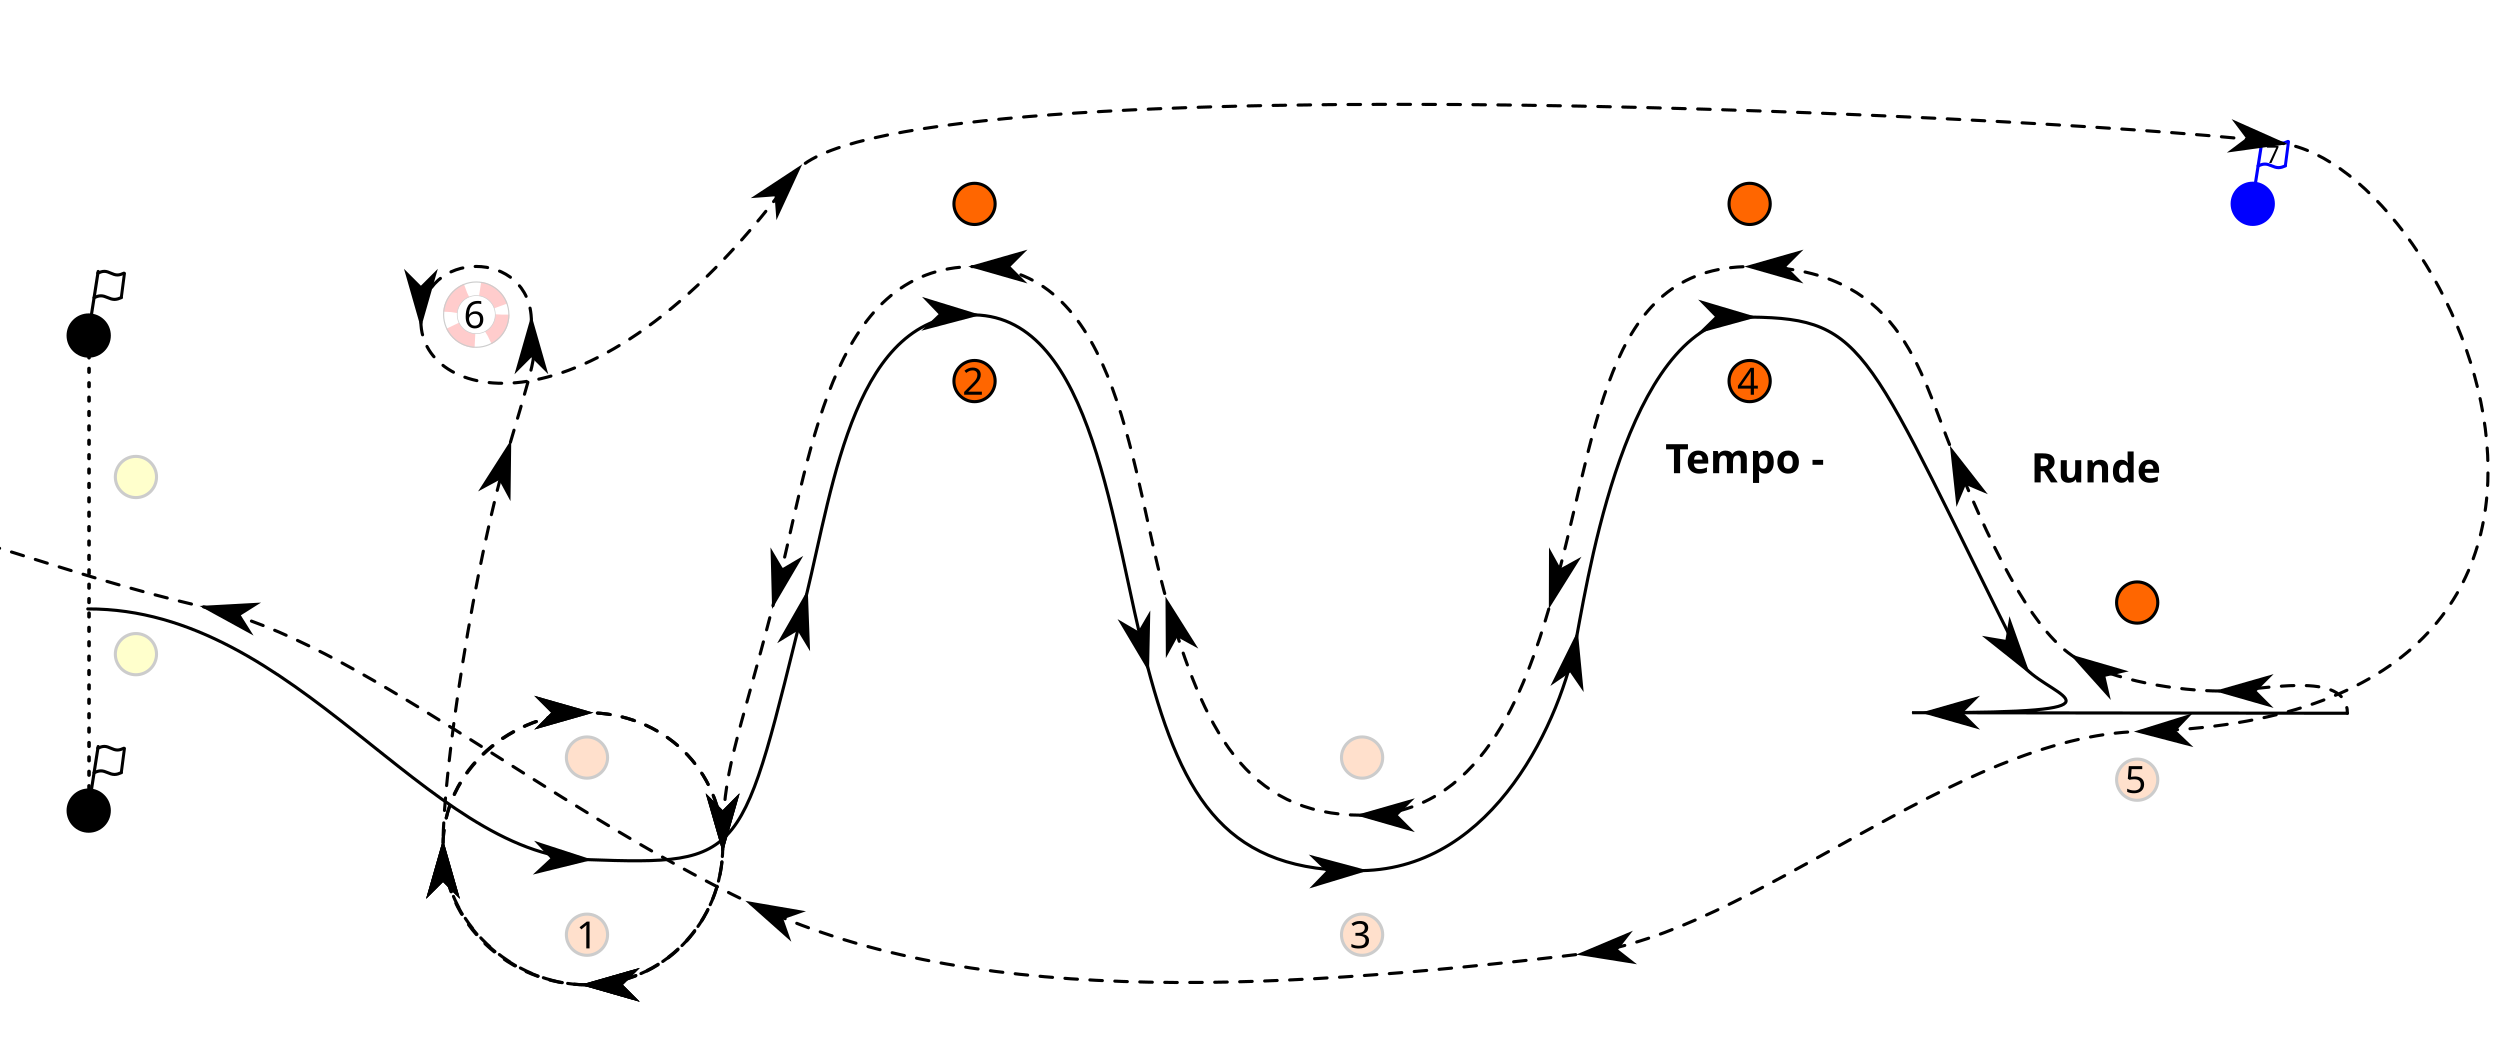
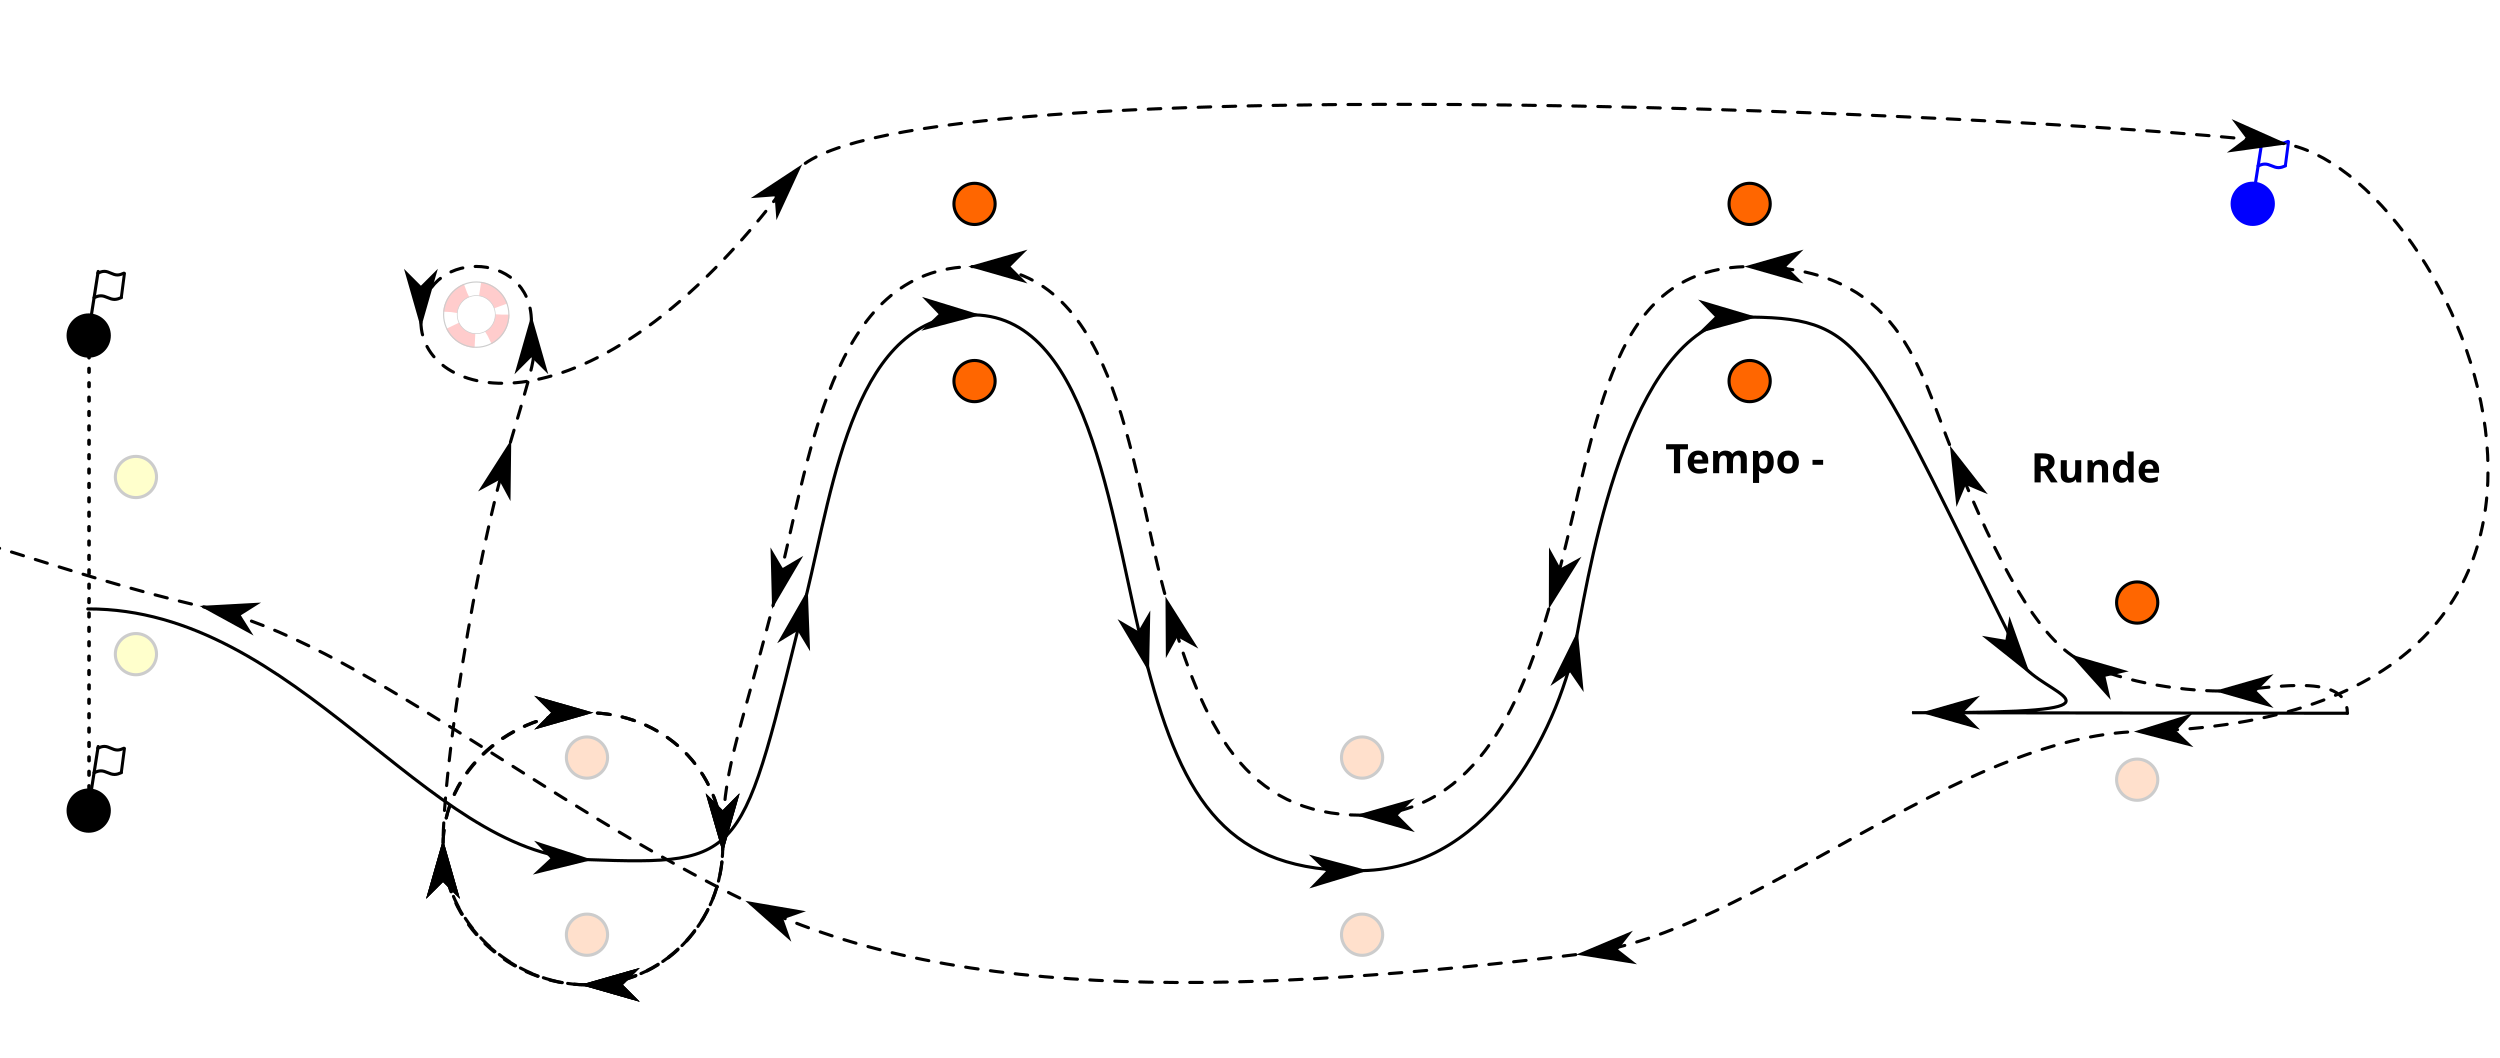
<svg xmlns="http://www.w3.org/2000/svg" version="1.0" id="svg3641" height="360.829" width="853.326" style="enable-background:new" xml:space="preserve">
  <defs id="arrows">
    <marker id="RazorWire" refX="0" refY="0" orient="auto" style="overflow:visible">
      <path id="path5527" style="fill:#34ff00;fill-opacity:1;fill-rule:evenodd;stroke:#34ff00;stroke-width:0.085pt;stroke-opacity:1" d="M 0.019,-0.632 V 0.595 L -6.621,2.568 H 9.113 L 2.979,0.595 V -0.632 L 9.166,-2.472 H -6.594 Z" />
    </marker>
    <marker orient="auto" refY="0" refX="0" id="Scissors" style="overflow:visible">
      <path id="schere" d="M 9.696,-3.847 C 8.661,-5.095 6.794,-5.052 5.4,-4.515 l -8.76,3.283 c -2.548,-1.394 -5.065,-0.995 -5.065,-1.673 0,-0.53 0.487,-0.414 0.414,-1.795 -0.07,-1.326 -1.454,-2.307 -2.763,-2.22 -1.309,-0.008 -2.666,0.995 -2.678,2.379 -0.098,1.393 1.074,2.688 2.461,2.779 1.624,0.242 4.499,-0.742 5.848,1.676 C -6.148,1.766 -7.931,1.771 -9.543,1.679 -10.882,1.602 -12.489,1.985 -13.128,3.301 c -0.617,1.261 -0.012,3.056 1.405,3.442 1.43,0.525 3.393,-0.138 3.733,-1.782 0.262,-1.267 -0.635,-1.862 -0.291,-2.322 0.26,-0.347 1.91,-0.146 4.85,-1.466 L 6.055,4.515 C 7.253,4.85 8.718,4.839 9.78,3.66 L -0.055,-0.057 Z M -9.832,-5.874 c 1.381,0.771 1.268,2.862 -0.167,3.268 -1.298,0.452 -2.956,-0.81 -2.542,-2.216 0.242,-1.154 1.764,-1.579 2.709,-1.052 z m 0.06,8.552 c 1.441,0.532 1.196,2.97 -0.269,3.298 -0.972,0.337 -2.361,-0.148 -2.459,-1.293 -0.189,-1.392 1.446,-2.65 2.728,-2.005 z" style="fill:#34ff00;fill-opacity:1;stroke:#34ff00;stroke-width:1.067;stroke-opacity:1" />
    </marker>
    <marker orient="auto" refY="0" refX="0" id="Legs" style="overflow:visible">
      <g id="g5494" transform="scale(-0.7)" style="fill:#34ff00;fill-opacity:1;stroke:#34ff00;stroke-opacity:1">
        <g id="g5496" transform="matrix(0,-1,-1,0,22.0892,22.73484)" style="fill:#34ff00;fill-opacity:1;stroke:#34ff00;stroke-opacity:1">
          <path id="path5498" d="m 22.636,22.054 c -7.371,5.036 -2.618,7.047 -6.23,14.339" style="fill:#34ff00;fill-opacity:1;fill-rule:evenodd;stroke:#34ff00;stroke-width:1.067pt;stroke-opacity:1" />
          <path id="path5500" d="m 22.825,21.918 c -1.451,8.904 3.772,9.355 4.805,14.747" style="fill:#34ff00;fill-opacity:1;fill-rule:evenodd;stroke:#34ff00;stroke-width:1.067pt;stroke-opacity:1" />
        </g>
        <path id="path5502" d="m -15.029,-7.181 -0.984,4.313 4.227,-1.305 z" style="fill:#34ff00;fill-opacity:1;fill-rule:evenodd;stroke:#34ff00;stroke-width:1.067pt;stroke-opacity:1" />
        <path id="path5504" d="m -16.23,4.861 1.999,3.946 2.418,-3.704 z" style="fill:#34ff00;fill-opacity:1;fill-rule:evenodd;stroke:#34ff00;stroke-width:1.067pt;stroke-opacity:1" />
      </g>
    </marker>
    <linearGradient id="linearGradient5477">
      <stop style="stop-color:#57e307;stop-opacity:1;" offset="0" id="stop5479" />
    </linearGradient>
    <marker style="overflow:visible" id="Arrow1Lend" refX="0" refY="0" orient="auto">
      <path style="fill-rule:evenodd;stroke:#000000;stroke-width:0.853pt;marker-start:none" d="M -10.667,0 -14.933,4.267 0,0 -14.933,-4.267 Z" id="path3104" />
    </marker>
    <marker style="overflow:visible" id="Arrow1Lstart" refX="0" refY="0" orient="auto">
      <path style="fill-rule:evenodd;stroke:#000000;stroke-width:0.853pt;marker-start:none" d="M 10.667,0 14.933,-4.267 0,0 14.933,4.267 Z" id="path3282" />
    </marker>
    <marker style="overflow:visible" id="Arrow1Lstart-7" refX="0" refY="0" orient="auto">
      <path style="fill-rule:evenodd;stroke:#000000;stroke-width:0.853pt;marker-start:none" d="M 10.667,0 14.933,-4.267 0,0 14.933,4.267 Z" id="path3282-4" />
    </marker>
    <marker style="overflow:visible" id="Arrow1Lend-6" refX="0" refY="0" orient="auto">
      <path style="fill-rule:evenodd;stroke:#000000;stroke-width:0.853pt;marker-start:none" d="M -10.667,0 -14.933,4.267 0,0 -14.933,-4.267 Z" id="path3104-0" />
    </marker>
  </defs>
  <g transform="translate(-215.4445,-435.3955)" style="display:inline" id="Parcours">
    <defs id="defs2076" />
    <g id="g1" />
    <g id="layer6" style="display:inline">
      <g transform="translate(18.94796,85.04597)" id="Zeitnahme" style="display:inline">
        <g id="g13156" transform="translate(-177.6378,-94.48819)">
          <path style="fill:#000000;fill-opacity:1;stroke:#000000;stroke-width:1.762" d="m 411.087,559.37 c 0,-3.685 -2.986,-6.678 -6.678,-6.678 -3.683,0 -6.678,2.987 -6.678,6.678 0,3.685 2.987,6.678 6.678,6.678 3.685,0 6.678,-2.987 6.678,-6.678 z" id="Zeit_oben" />
        </g>
        <g id="g13172" transform="translate(-177.6378,67.66194)">
          <path style="fill:#000000;fill-opacity:1;stroke:#000000;stroke-width:1.762" d="m 411.087,559.37 c 0,-3.685 -2.986,-6.678 -6.678,-6.678 -3.683,0 -6.678,2.987 -6.678,6.678 0,3.685 2.987,6.678 6.678,6.678 3.685,0 6.678,-2.987 6.678,-6.678 z" id="Zeit_unten" />
        </g>
        <path style="fill:none;stroke:#000000;stroke-width:1.228;stroke-linecap:round;stroke-linejoin:miter;stroke-miterlimit:4;stroke-dasharray:1.228, 3.684;stroke-dashoffset:0;stroke-opacity:1" d="m 226.886,466.315 c 0,23.379 0,46.759 0,70.138 0,19.991 0,67.885 0,87.271" id="path14169" />
      </g>
      <g transform="translate(113.4362,157.2769)" id="Tor1" opacity="0.2" style="display:inline;fill:#ff6600">
        <path style="fill:#ff6600;stroke:#000000;stroke-width:1.056" d="m 309.393,536.693 c 0,-3.883 -3.149,-7.032 -7.031,-7.032 -3.881,0 -7.031,3.148 -7.031,7.032 0,3.883 3.15,7.031 7.031,7.031 3.882,0 7.031,-3.147 7.031,-7.031 z" id="Tor1_innen" />
        <path style="fill:#ff6600;stroke:#000000;stroke-width:1.056" d="m 309.393,597.166 c 0,-3.883 -3.149,-7.032 -7.031,-7.032 -3.881,0 -7.031,3.148 -7.031,7.032 0,3.883 3.15,7.031 7.031,7.031 3.882,0 7.031,-3.147 7.031,-7.031 z" id="Tor1_aussen" />
      </g>
      <g transform="translate(226.8221,-31.69941)" id="Tor2" style="display:inline;fill:#ff6600">
        <path style="fill:#ff6600;stroke:#000000;stroke-width:1.056" d="m 328.291,536.693 c 0,-3.883 -3.149,-7.032 -7.031,-7.032 -3.881,0 -7.031,3.148 -7.031,7.032 0,3.883 3.15,7.031 7.031,7.031 3.882,0 7.031,-3.147 7.031,-7.031 z" id="Tor2_aussen" />
        <path style="fill:#ff6600;stroke:#000000;stroke-width:1.056" d="m 328.291,597.166 c 0,-3.883 -3.149,-7.032 -7.031,-7.032 -3.881,0 -7.031,3.148 -7.031,7.032 0,3.883 3.15,7.031 7.031,7.031 3.882,0 7.031,-3.147 7.031,-7.031 z" id="Tor2_innen" />
      </g>
      <g transform="translate(340.2078,157.2769)" id="Tor3" opacity="0.2" style="display:inline;fill:#ff6600">
        <path style="fill:#ff6600;stroke:#000000;stroke-width:1.056" d="m 347.189,536.693 c 0,-3.883 -3.149,-7.032 -7.031,-7.032 -3.881,0 -7.031,3.148 -7.031,7.032 0,3.883 3.15,7.031 7.031,7.031 3.882,0 7.031,-3.147 7.031,-7.031 z" id="Tor3_innen" />
        <path style="fill:#ff6600;stroke:#000000;stroke-width:1.056" d="m 347.189,597.166 c 0,-3.883 -3.149,-7.032 -7.031,-7.032 -3.881,0 -7.031,3.148 -7.031,7.032 0,3.883 3.15,7.031 7.031,7.031 3.882,0 7.031,-3.147 7.031,-7.031 z" id="Tor3_aussen" />
      </g>
      <g transform="translate(453.5935,-31.69941)" id="Tor4" style="display:inline;fill:#ff6600">
        <path style="fill:#ff6600;stroke:#000000;stroke-width:1.056" d="m 366.086,536.693 c 0,-3.883 -3.149,-7.032 -7.031,-7.032 -3.881,0 -7.031,3.148 -7.031,7.032 0,3.883 3.15,7.031 7.031,7.031 3.882,0 7.031,-3.147 7.031,-7.031 z" id="Tor4_aussen" />
        <path style="fill:#ff6600;stroke:#000000;stroke-width:1.056" d="m 366.086,597.166 c 0,-3.883 -3.149,-7.032 -7.031,-7.032 -3.881,0 -7.031,3.148 -7.031,7.032 0,3.883 3.15,7.031 7.031,7.031 3.882,0 7.031,-3.147 7.031,-7.031 z" id="Tor4_innen" />
      </g>
      <g transform="translate(566.9793,104.3635)" id="Tor5" style="display:inline;fill:#ff6600">
        <path style="fill:#ff6600;stroke:#000000;stroke-width:1.056" d="m 384.984,536.693 c 0,-3.883 -3.149,-7.032 -7.031,-7.032 -3.881,0 -7.031,3.148 -7.031,7.032 0,3.883 3.15,7.031 7.031,7.031 3.882,0 7.031,-3.147 7.031,-7.031 z" id="Tor5_oben" />
        <path style="fill:#ff6600;stroke:#000000;stroke-width:1.056" d="m 384.984,597.166 c 0,-3.883 -3.149,-7.032 -7.031,-7.032 -3.881,0 -7.031,3.148 -7.031,7.032 0,3.883 3.15,7.031 7.031,7.031 3.882,0 7.031,-3.147 7.031,-7.031 z" id="Tor5_unten" opacity="0.2" />
      </g>
      <g transform="translate(18.94796,138.3793)" id="Schikane" opacity="0.2" style="display:inline">
        <g style="fill:none" id="Ring">
          <ellipse id="path8826" style="fill:none;stroke:#ff0000;stroke-width:4.821;stroke-linecap:butt;stroke-linejoin:round;stroke-miterlimit:4;stroke-dasharray:9.643, 4.821;stroke-dashoffset:0;stroke-opacity:1" cx="359.055" cy="404.409" rx="8.928" ry="8.928" />
          <ellipse style="display:inline;fill:none;stroke:#000000;stroke-width:0.229;stroke-linecap:round;stroke-linejoin:round;stroke-miterlimit:4;stroke-dasharray:none;stroke-dashoffset:0;stroke-opacity:1" id="path3620" cx="359.055" cy="404.409" rx="6.5" ry="6.5" />
          <ellipse style="display:inline;fill:none;stroke:#000000;stroke-width:0.393;stroke-linecap:round;stroke-linejoin:round;stroke-miterlimit:4;stroke-dasharray:none;stroke-dashoffset:0;stroke-opacity:1" id="path2733" cx="359.055" cy="404.409" rx="11.142" ry="11.142" />
        </g>
      </g>
      <g transform="translate(-40.52031,61.51377)" id="StartZiel" opacity="0.2" style="display:inline">
        <path style="fill:#ffff00;stroke:#000000;stroke-width:1.056" d="m 309.393,536.693 c 0,-3.883 -3.149,-7.032 -7.031,-7.032 -3.881,0 -7.031,3.148 -7.031,7.032 0,3.883 3.15,7.031 7.031,7.031 3.882,0 7.031,-3.147 7.031,-7.031 z" id="StartZiel_oben" />
        <path style="fill:#ffff00;stroke:#000000;stroke-width:1.056" d="m 309.393,597.166 c 0,-3.883 -3.149,-7.032 -7.031,-7.032 -3.881,0 -7.031,3.148 -7.031,7.032 0,3.883 3.15,7.031 7.031,7.031 3.882,0 7.031,-3.147 7.031,-7.031 z" id="StartZiel_unten" />
      </g>
    </g>
  </g>
  <g transform="translate(-215.4445,-435.3955)" style="display:inline" id="ParcoursLabel">
    <defs id="defs2832" />
    <g id="g3113" style="display:inline">
-       <text xml:space="preserve" style="font-style:normal;font-weight:normal;font-size:12.8px;line-height:0%;font-family:'Arial Black';display:inline;fill:#000000;fill-opacity:1;stroke:none;stroke-width:1.067" x="373.691" y="547.37" id="Nummer_Schikane">
+       <text xml:space="preserve" style="font-style:normal;font-weight:normal;font-size:12.8px;line-height:0%;font-family:'Arial Black';display:inline;fill:#000000;fill-opacity:1;stroke:none;stroke-width:1.067" x="373.691" y="547.37" id="Nummer_Schikane" opacity="0">
        <tspan id="tspan3032" x="373.691" y="547.37" style="font-size:12.8px;line-height:1.25;stroke-width:1.067">6</tspan>
      </text>
-       <text xml:space="preserve" style="font-style:normal;font-weight:normal;font-size:12.8px;line-height:0%;font-family:'Arial Black';display:inline;fill:#000000;fill-opacity:1;stroke:none;stroke-width:1.067" x="412.13" y="759.102" id="Nummer_Tor1">
+       <text xml:space="preserve" style="font-style:normal;font-weight:normal;font-size:12.8px;line-height:0%;font-family:'Arial Black';display:inline;fill:#000000;fill-opacity:1;stroke:none;stroke-width:1.067" x="412.13" y="759.102" id="Nummer_Tor1" opacity="0">
        <tspan id="tspan3036" x="412.13" y="759.102" style="font-size:12.8px;line-height:1.25;stroke-width:1.067">1</tspan>
      </text>
-       <text xml:space="preserve" style="font-style:normal;font-weight:normal;font-size:12.8px;line-height:0%;font-family:'Arial Black';display:inline;fill:#000000;fill-opacity:1;stroke:none;stroke-width:1.067" x="808.383" y="570.125" id="Nummer_Tor4">
+       <text xml:space="preserve" style="font-style:normal;font-weight:normal;font-size:12.8px;line-height:0%;font-family:'Arial Black';display:inline;fill:#000000;fill-opacity:1;stroke:none;stroke-width:1.067" x="808.383" y="570.125" id="Nummer_Tor4" opacity="0">
        <tspan id="tspan3040" x="808.383" y="570.125" style="font-size:12.8px;line-height:1.25;stroke-width:1.067">4</tspan>
      </text>
-       <text xml:space="preserve" style="font-style:normal;font-weight:normal;font-size:12.8px;line-height:0%;font-family:'Arial Black';display:inline;fill:#000000;fill-opacity:1;stroke:none;stroke-width:1.067" x="940.704" y="706.032" id="Nummer_Tor5">
+       <text xml:space="preserve" style="font-style:normal;font-weight:normal;font-size:12.8px;line-height:0%;font-family:'Arial Black';display:inline;fill:#000000;fill-opacity:1;stroke:none;stroke-width:1.067" x="940.704" y="706.032" id="Nummer_Tor5" opacity="0">
        <tspan id="tspan3044" x="940.704" y="706.032" style="font-size:12.8px;line-height:1.25;stroke-width:1.067">5</tspan>
      </text>
-       <text xml:space="preserve" style="font-style:normal;font-weight:normal;font-size:12.8px;line-height:0%;font-family:'Arial Black';display:inline;fill:#000000;fill-opacity:1;stroke:none;stroke-width:1.067" x="676.131" y="759.024" id="Nummer_Tor3">
+       <text xml:space="preserve" style="font-style:normal;font-weight:normal;font-size:12.8px;line-height:0%;font-family:'Arial Black';display:inline;fill:#000000;fill-opacity:1;stroke:none;stroke-width:1.067" x="676.131" y="759.024" id="Nummer_Tor3" opacity="0">
        <tspan id="tspan3048" x="676.131" y="759.024" style="font-size:12.8px;line-height:1.25;stroke-width:1.067">3</tspan>
      </text>
      <g transform="translate(579.9631,-35.51099)" id="Speedboje_oben" style="display:inline">
        <path id="path3052" d="m 411.087,540.472 c 0,-3.685 -2.986,-6.678 -6.678,-6.678 -3.683,0 -6.678,2.987 -6.678,6.678 0,3.685 2.987,6.678 6.678,6.678 3.685,0 6.678,-2.987 6.678,-6.678 z" style="fill:#0000ff;fill-opacity:1;stroke:#0000ff;stroke-width:1.762" />
        <g style="stroke:#0000ff" id="g3062">
          <path id="path3054" d="m 407.511,519.18 c 0.372,-0.161 0.745,-0.325 1.117,-0.438 0.372,-0.114 0.744,-0.181 1.117,-0.181 0.372,0 0.744,0.063 1.117,0.181 0.372,0.113 0.744,0.273 1.116,0.438 0.369,0.16 0.745,0.321 1.117,0.434 0.369,0.114 0.745,0.181 1.117,0.181 0.368,0 0.745,-0.064 1.117,-0.181 0.368,-0.113 0.744,-0.274 1.117,-0.434" style="fill:none;stroke:#0000ff;stroke-width:1.052;stroke-linecap:round;stroke-linejoin:round" />
          <path id="path3056" d="m 407.643,518.601 -2.7,17.3 v 0.258 0" style="fill:none;stroke:#0000ff;stroke-width:1.067;stroke-linecap:round;stroke-linejoin:round" />
          <path id="path3058" d="m 406.246,527.522 c 0.384,-0.158 0.775,-0.317 1.163,-0.429 0.383,-0.113 0.775,-0.179 1.163,-0.179 0.383,0 0.774,0.062 1.163,0.179 0.387,0.112 0.774,0.271 1.163,0.429 0.387,0.159 0.774,0.317 1.162,0.433 0.388,0.109 0.775,0.175 1.163,0.175 0.388,0 0.775,-0.062 1.163,-0.175 0.387,-0.112 0.775,-0.271 1.163,-0.433" style="fill:none;stroke:#0000ff;stroke-width:1.067;stroke-linecap:round;stroke-linejoin:round" />
          <path id="path3060" d="m 416.604,519.31 -1.039,7.969 v 0.12 0" style="fill:none;stroke:#0000ff;stroke-width:1.024;stroke-linecap:round" />
        </g>
-         <text xml:space="preserve" style="font-style:normal;font-weight:normal;font-size:12.8px;line-height:0%;font-family:'Arial Black';fill:#000000;fill-opacity:1;stroke:none;stroke-width:1.067" x="408.873" y="526.543" id="Nummer_Speedboje_oben">
+         <text xml:space="preserve" style="font-style:normal;font-weight:normal;font-size:12.8px;line-height:0%;font-family:'Arial Black';fill:#000000;fill-opacity:1;stroke:none;stroke-width:1.067" x="408.873" y="526.543" id="Nummer_Speedboje_oben" opacity="0">
          <tspan id="tspan3064" x="408.873" y="526.543" style="font-size:8.242px;line-height:1.25;stroke-width:1.067">7</tspan>
        </text>
      </g>
-       <text xml:space="preserve" style="font-style:normal;font-weight:normal;font-size:12.8px;line-height:0%;font-family:'Arial Black';display:inline;fill:#000000;fill-opacity:1;stroke:none;stroke-width:1.067" x="543.926" y="570.125" id="Nummer_Tor2">
+       <text xml:space="preserve" style="font-style:normal;font-weight:normal;font-size:12.8px;line-height:0%;font-family:'Arial Black';display:inline;fill:#000000;fill-opacity:1;stroke:none;stroke-width:1.067" x="543.926" y="570.125" id="Nummer_Tor2" opacity="0">
        <tspan id="tspan3088" x="543.926" y="570.125" style="font-size:12.8px;line-height:1.25;stroke-width:1.067">2</tspan>
      </text>
      <g id="Zeit_oben_Flagge">
        <path id="path3092" d="m 248.821,528.636 c 0.372,-0.161 0.745,-0.325 1.117,-0.438 0.372,-0.114 0.744,-0.181 1.117,-0.181 0.372,0 0.744,0.063 1.117,0.181 0.372,0.113 0.744,0.273 1.116,0.438 0.369,0.16 0.745,0.321 1.117,0.434 0.369,0.114 0.745,0.181 1.117,0.181 0.368,0 0.745,-0.064 1.117,-0.181 0.368,-0.113 0.744,-0.274 1.117,-0.434" style="display:inline;fill:none;stroke:#000000;stroke-width:1.052;stroke-linecap:round;stroke-linejoin:round" />
        <path id="path3094" d="m 248.953,528.057 -2.7,17.3 v 0.258 0" style="display:inline;fill:none;stroke:#000000;stroke-width:1.067;stroke-linecap:round;stroke-linejoin:round" />
        <path id="path3096" d="m 247.556,536.977 c 0.384,-0.158 0.775,-0.317 1.163,-0.429 0.383,-0.113 0.775,-0.179 1.163,-0.179 0.383,0 0.774,0.062 1.163,0.179 0.387,0.112 0.774,0.271 1.163,0.429 0.387,0.159 0.774,0.317 1.162,0.433 0.388,0.109 0.775,0.175 1.163,0.175 0.388,0 0.775,-0.062 1.163,-0.175 0.387,-0.112 0.775,-0.271 1.163,-0.433" style="display:inline;fill:none;stroke:#000000;stroke-width:1.067;stroke-linecap:round;stroke-linejoin:round" />
        <path id="path3098" d="m 257.914,528.766 -1.039,7.969 v 0.12 0" style="display:inline;fill:none;stroke:#000000;stroke-width:1.024;stroke-linecap:round" />
      </g>
      <g id="Zeit_unten_Flagge">
        <path id="path3102" d="m 248.821,690.786 c 0.372,-0.161 0.745,-0.325 1.117,-0.438 0.372,-0.114 0.744,-0.181 1.117,-0.181 0.372,0 0.744,0.063 1.117,0.181 0.372,0.113 0.744,0.273 1.116,0.438 0.369,0.16 0.745,0.321 1.117,0.434 0.369,0.114 0.745,0.181 1.117,0.181 0.368,0 0.745,-0.064 1.117,-0.181 0.368,-0.113 0.744,-0.274 1.117,-0.434" style="display:inline;fill:none;stroke:#000000;stroke-width:1.052;stroke-linecap:round;stroke-linejoin:round" />
        <path id="path3105" d="m 248.953,690.207 -2.7,17.3 v 0.258 0" style="display:inline;fill:none;stroke:#000000;stroke-width:1.067;stroke-linecap:round;stroke-linejoin:round" />
        <path id="path3107" d="m 247.556,699.127 c 0.384,-0.158 0.775,-0.317 1.163,-0.429 0.383,-0.113 0.775,-0.179 1.163,-0.179 0.383,0 0.774,0.062 1.163,0.179 0.387,0.112 0.774,0.271 1.163,0.429 0.387,0.159 0.774,0.317 1.162,0.433 0.388,0.109 0.775,0.175 1.163,0.175 0.388,0 0.775,-0.062 1.163,-0.175 0.387,-0.112 0.775,-0.271 1.163,-0.433" style="display:inline;fill:none;stroke:#000000;stroke-width:1.067;stroke-linecap:round;stroke-linejoin:round" />
        <path id="path3109" d="m 257.914,690.916 -1.039,7.969 v 0.12 0" style="display:inline;fill:none;stroke:#000000;stroke-width:1.024;stroke-linecap:round" />
      </g>
    </g>
  </g>
  <g id="Klasse7_rc4" style="display:inline" transform="translate(-215.4445,-435.3955)">
    <path style="display:inline;fill:none;stroke:#000000;stroke-width:1.066;stroke-linecap:round;stroke-linejoin:round;stroke-miterlimit:4;stroke-dasharray:4.263, 4.263;stroke-dashoffset:0;stroke-opacity:1;marker-start:none;marker-mid:url(#Arrow1Lstart);marker-end:none" d="m 169.627,612.629 c 24.841,0 64.796,18.43 116.087,30.086 51.291,11.657 114.505,66.713 186.112,101.122 71.607,34.41 171.771,30.705 283.805,17.129 57.817,-7.006 127.339,-74.447 190.359,-75.906 191.17,-4.428 108.114,-192.294 48.186,-200.775 -59.928,-8.481 -467.419,-29.183 -506.35,8.862 -68.294,94.744 -128.713,79.877 -128.713,52.004 0,-25.079 37.712,-25.079 37.712,0 0,15.274 4.503,2.236 -7.509,42.396 -12.012,40.159 -22.661,110.333 -22.663,136.631 -0.002,25.87 23.429,47.369 49.146,47.369 25.717,0 46.349,-21 46.349,-47.333 0,-26.333 -20.632,-45.56 -46.349,-45.56 -25.717,0 -49.143,19.227 -49.143,45.525 0,26.298 23.427,47.369 49.143,47.369 25.717,0 46.511,-21.463 46.349,-47.369 -0.162,-25.905 4.927,-34.694 17.386,-83.061 12.459,-48.205 18.661,-114.738 68.614,-114.738 49.951,0 53.378,72.457 65.733,114.738 12.355,42.281 26.346,72.534 66.486,72.534 40.14,0 55.394,-41.478 64.356,-72.534 16.463,-57.048 17.376,-114.738 68.292,-114.738 50.916,0 57.354,34.881 68.821,63.194 16.312,40.274 29.187,62.268 41.921,70.278 12.734,8.01 35.576,11.412 49.734,11.412 13.99,0 43.19,-7.596 43.19,7.587" id="path3373" />
    <path style="display:inline;fill:none;stroke:#000000;stroke-width:1.067;stroke-linecap:round;stroke-linejoin:round;stroke-miterlimit:4;stroke-dashoffset:0;stroke-opacity:1;marker-start:none;marker-mid:url(#Arrow1Lstart);marker-end:none" d="m 1016.681,678.851 c 0,0 -181.32,-0.198 -143.404,-0.198 71.653,0 43.372,-5.128 33.803,-14.92 -54.824,-109.218 -53.653,-119.673 -94.066,-120.105 -40.413,-0.433 -54.324,81.519 -59.43,109.238 -5.106,27.719 -27.807,78.951 -73.317,79.705 -45.51,0.754 -60.986,-23.578 -73.189,-69.9 -12.203,-46.322 -18.343,-118.973 -59.026,-119.797 -40.683,-0.824 -47.992,57.187 -57.414,95.945 -22.459,90.358 -20.057,91.969 -75.111,89.98 -55.054,-1.989 -98.673,-85.73 -170.121,-85.558" id="path3375" />
    <path style="display:inline;fill:none;stroke:#000000;stroke-width:1.067;stroke-linecap:round;stroke-linejoin:round;stroke-miterlimit:4;stroke-dasharray:4.267, 4.267;stroke-dashoffset:3.8;stroke-opacity:1;marker-start:none;marker-mid:url(#Arrow1Lstart);marker-end:none" d="m 462.148,724.213 c 0,-26.333 -20.632,-45.56 -46.349,-45.56 -25.717,0 -49.143,19.827 -49.143,45.56 0,26.47 22.661,47.333 49.143,47.333 26.47,0 46.349,-21.463 46.349,-47.333 z" id="path3377" />
    <text xml:space="preserve" style="font-style:normal;font-weight:normal;font-size:12.8px;line-height:0%;font-family:Verdana;display:inline;fill:#e6e6e6;fill-opacity:1;stroke:none;stroke-width:1.067" x="243.389" y="876.114" id="text3379">
      <tspan x="243.389" y="876.114" id="tspan3381" style="font-size:19.2px;line-height:1.25;stroke-width:1.067">Ablegen - Startlinie - in den Parcours, d.h. außen um die Tore 1 - 2 - 3 - 4 -</tspan>
      <tspan x="243.389" y="900.114" id="tspan3383" style="font-size:19.2px;line-height:1.25;stroke-width:1.067">rückwärts durch das Tor 5 - vorwärts wieder in den Parcours, d.h. durch die Tore</tspan>
      <tspan x="243.389" y="924.114" id="tspan3385" style="font-size:19.2px;line-height:1.25;stroke-width:1.067">4 - 3 - 2 - schnelle Umkreisung des Tores 1 (das Tor 1 bleibt an der Steuerbordseite!) -</tspan>
      <tspan x="243.389" y="948.114" id="tspan3387" style="font-size:19.2px;line-height:1.25;stroke-width:1.067">Schikane an der Tonne 6 - Temporunde: <tspan style="font-weight:bold;font-size:19.2px;fill:#e6e6e6;stroke-width:1.067" id="tspan3389">außen</tspan> an den Toren 2 und 4, um die</tspan>
      <tspan x="243.389" y="972.114" id="tspan3391" style="font-size:19.2px;line-height:1.25;stroke-width:1.067">Tonne 7, <tspan style="font-weight:bold;font-size:19.2px;fill:#e6e6e6;stroke-width:1.067" id="tspan3393">innen</tspan> an den Toren 4 und 2 vorbei - Ziellinie - anlegen.</tspan>
    </text>
    <g id="g3395" transform="translate(18.94796,138.3793)">
      <text id="text3397" y="458.537" x="764.899" style="font-style:normal;font-weight:bold;font-size:12.8px;line-height:0%;font-family:Verdana;fill:#000000;fill-opacity:1;stroke:none;stroke-width:1.067" xml:space="preserve">
        <tspan y="458.537" x="764.899" id="tspan3399" style="font-size:13.867px;line-height:1.25;stroke-width:1.067">Tempo -</tspan>
      </text>
      <text id="text3401" y="461.668" x="889.699" style="font-style:normal;font-weight:bold;font-size:12.8px;line-height:0%;font-family:Verdana;fill:#000000;fill-opacity:1;stroke:none;stroke-width:1.067" xml:space="preserve">
        <tspan y="461.668" x="889.699" id="tspan3403" style="font-size:13.867px;line-height:1.25;stroke-width:1.067">Runde</tspan>
      </text>
    </g>
    <text xml:space="preserve" style="font-style:normal;font-weight:normal;font-size:12.8px;line-height:0%;font-family:Verdana;text-align:center;text-anchor:middle;display:inline;fill:#000000;fill-opacity:1;stroke:none;stroke-width:1.067" x="595.582" y="328.002" id="text3405">
      <tspan id="tspan3407" x="595.582" y="328.002" style="font-weight:bold;font-size:38.4px;line-height:1.25;text-align:center;text-anchor:middle;stroke-width:1.067">DMYV-Jugend</tspan>
      <tspan x="595.582" y="376.002" style="font-weight:bold;font-size:38.4px;line-height:1.25;text-align:center;text-anchor:middle;stroke-width:1.067" id="tspan3409">Motorboot-Slalom</tspan>
      <tspan x="595.582" y="424.002" id="tspan3411" style="font-weight:bold;font-size:38.4px;line-height:1.25;text-align:center;text-anchor:middle;stroke-width:1.067">Klasse 7 rc4</tspan>
    </text>
  </g>
  <g id="Export_Area" style="display:inline;opacity:1" transform="translate(-180.8124,-194.4877)">
    <g id="g2" />
    <g id="g3" />
  </g>
</svg>
